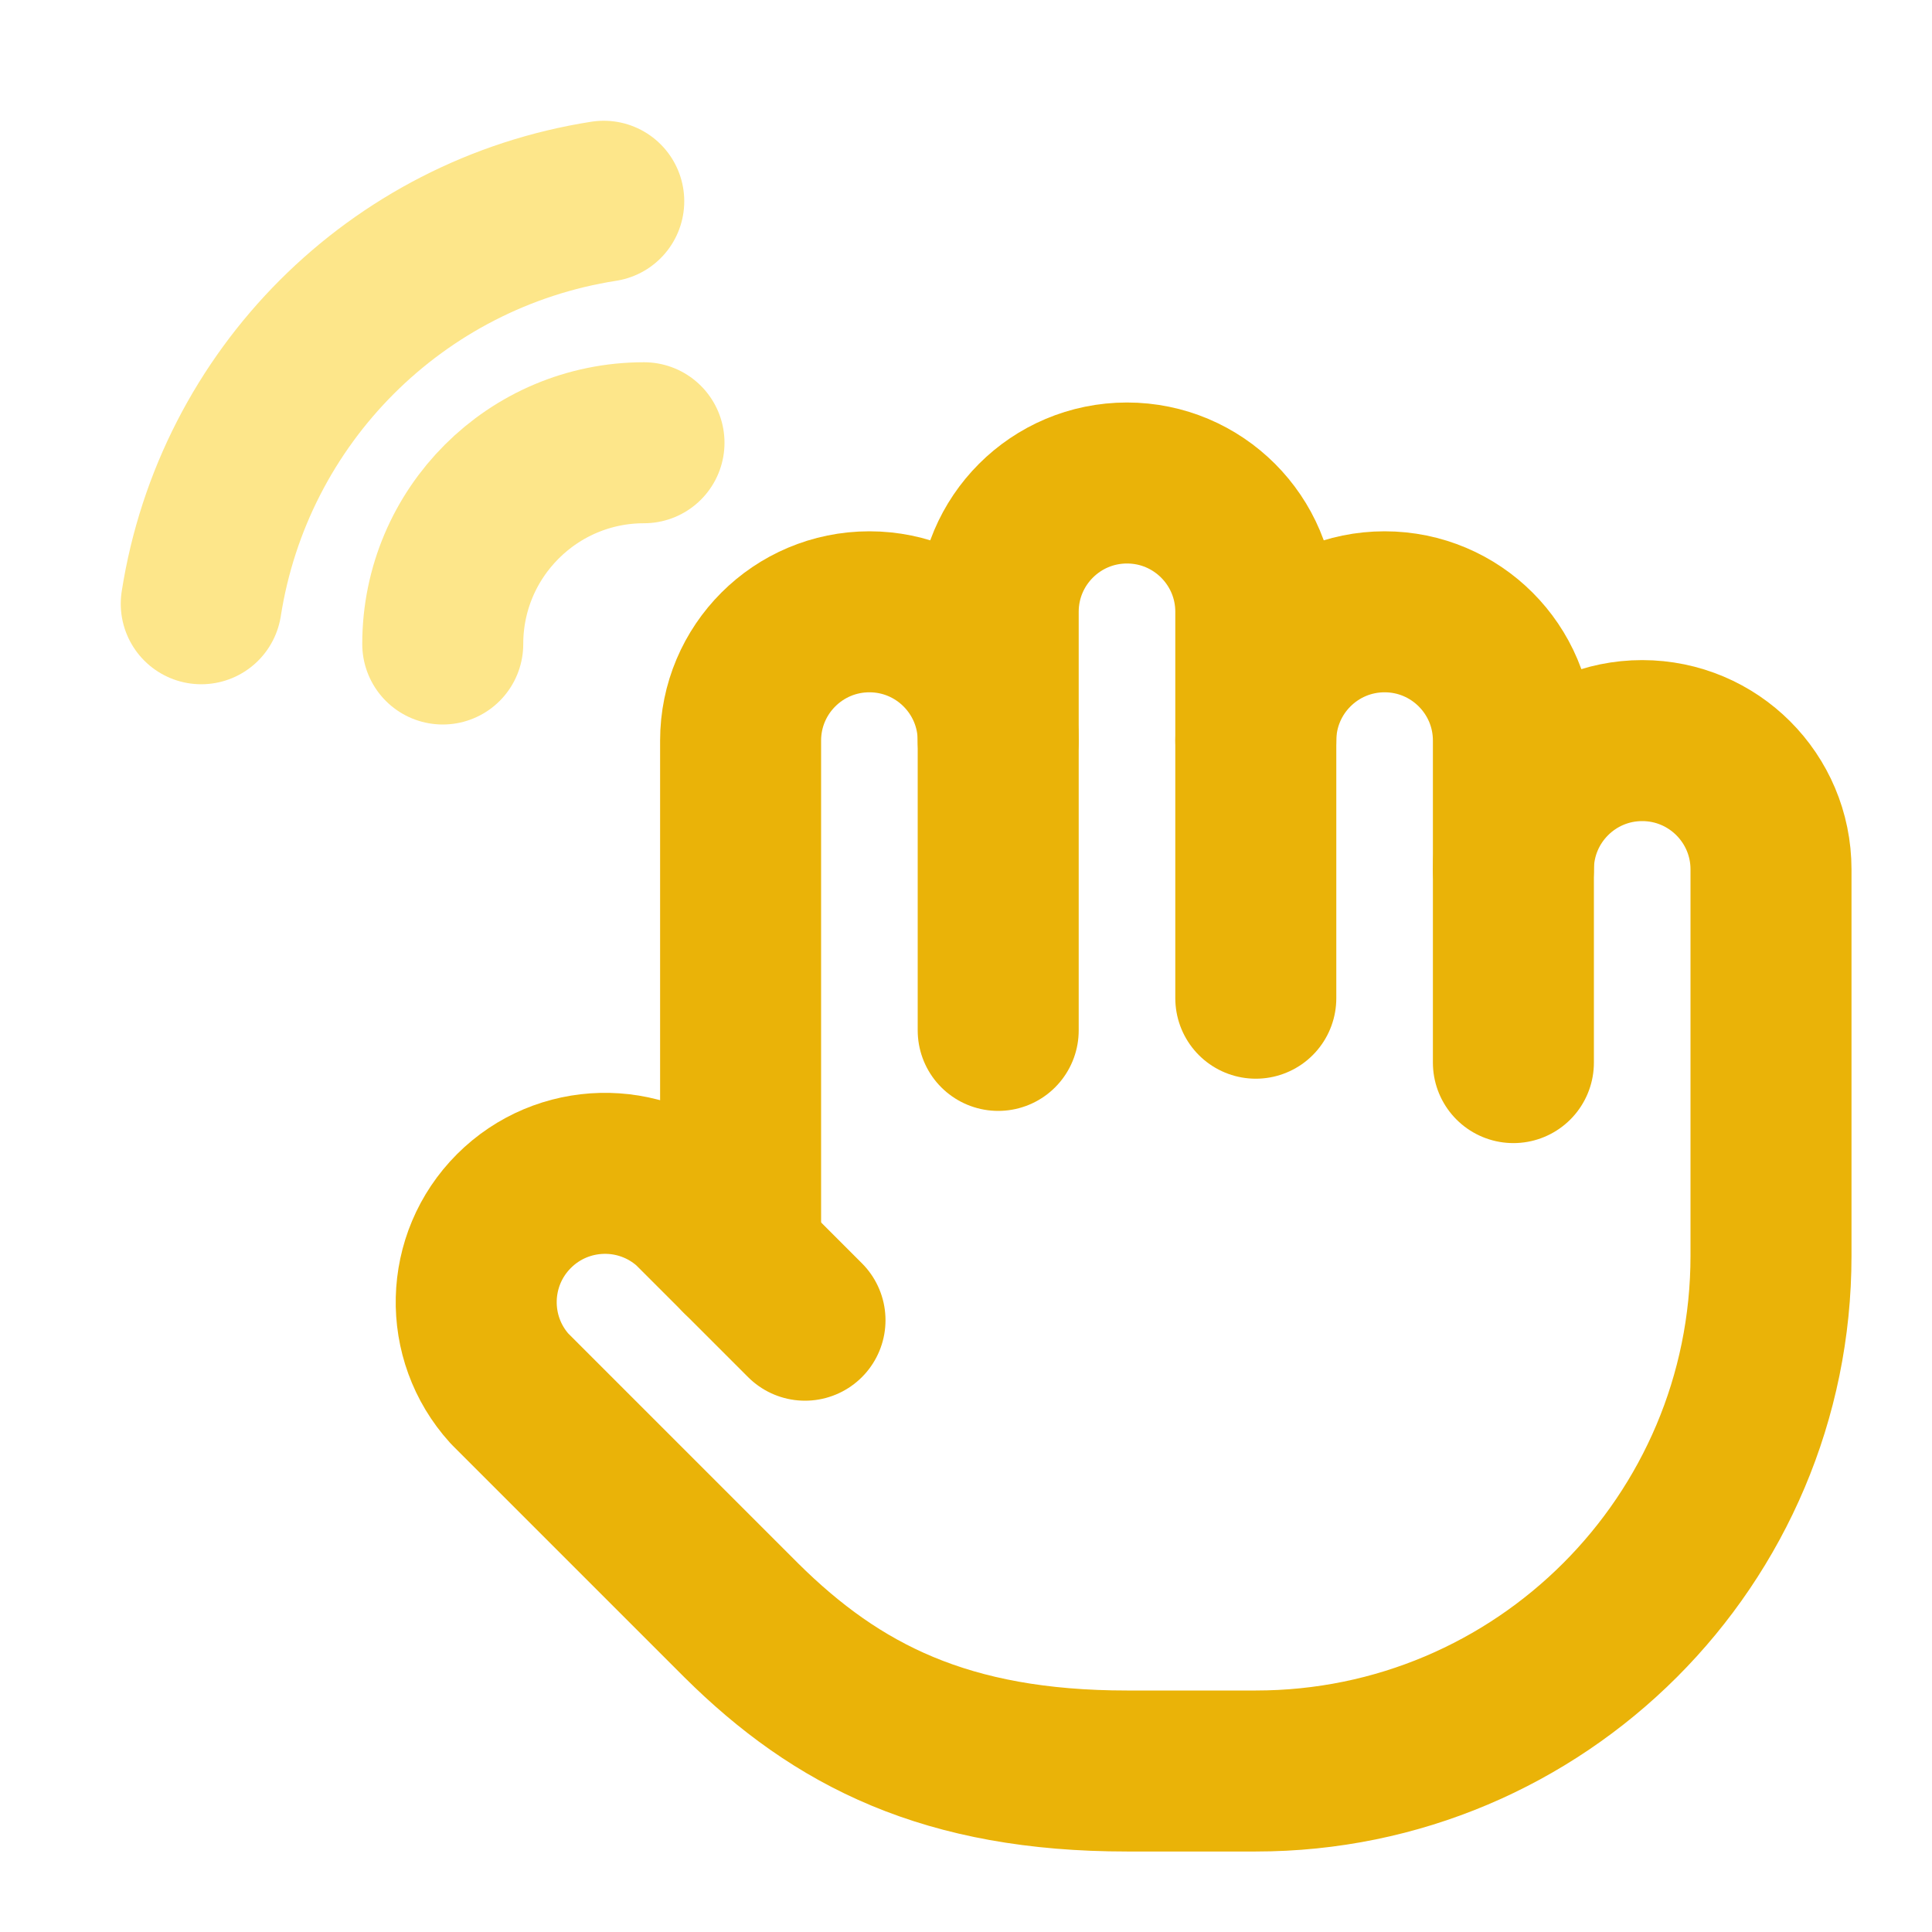
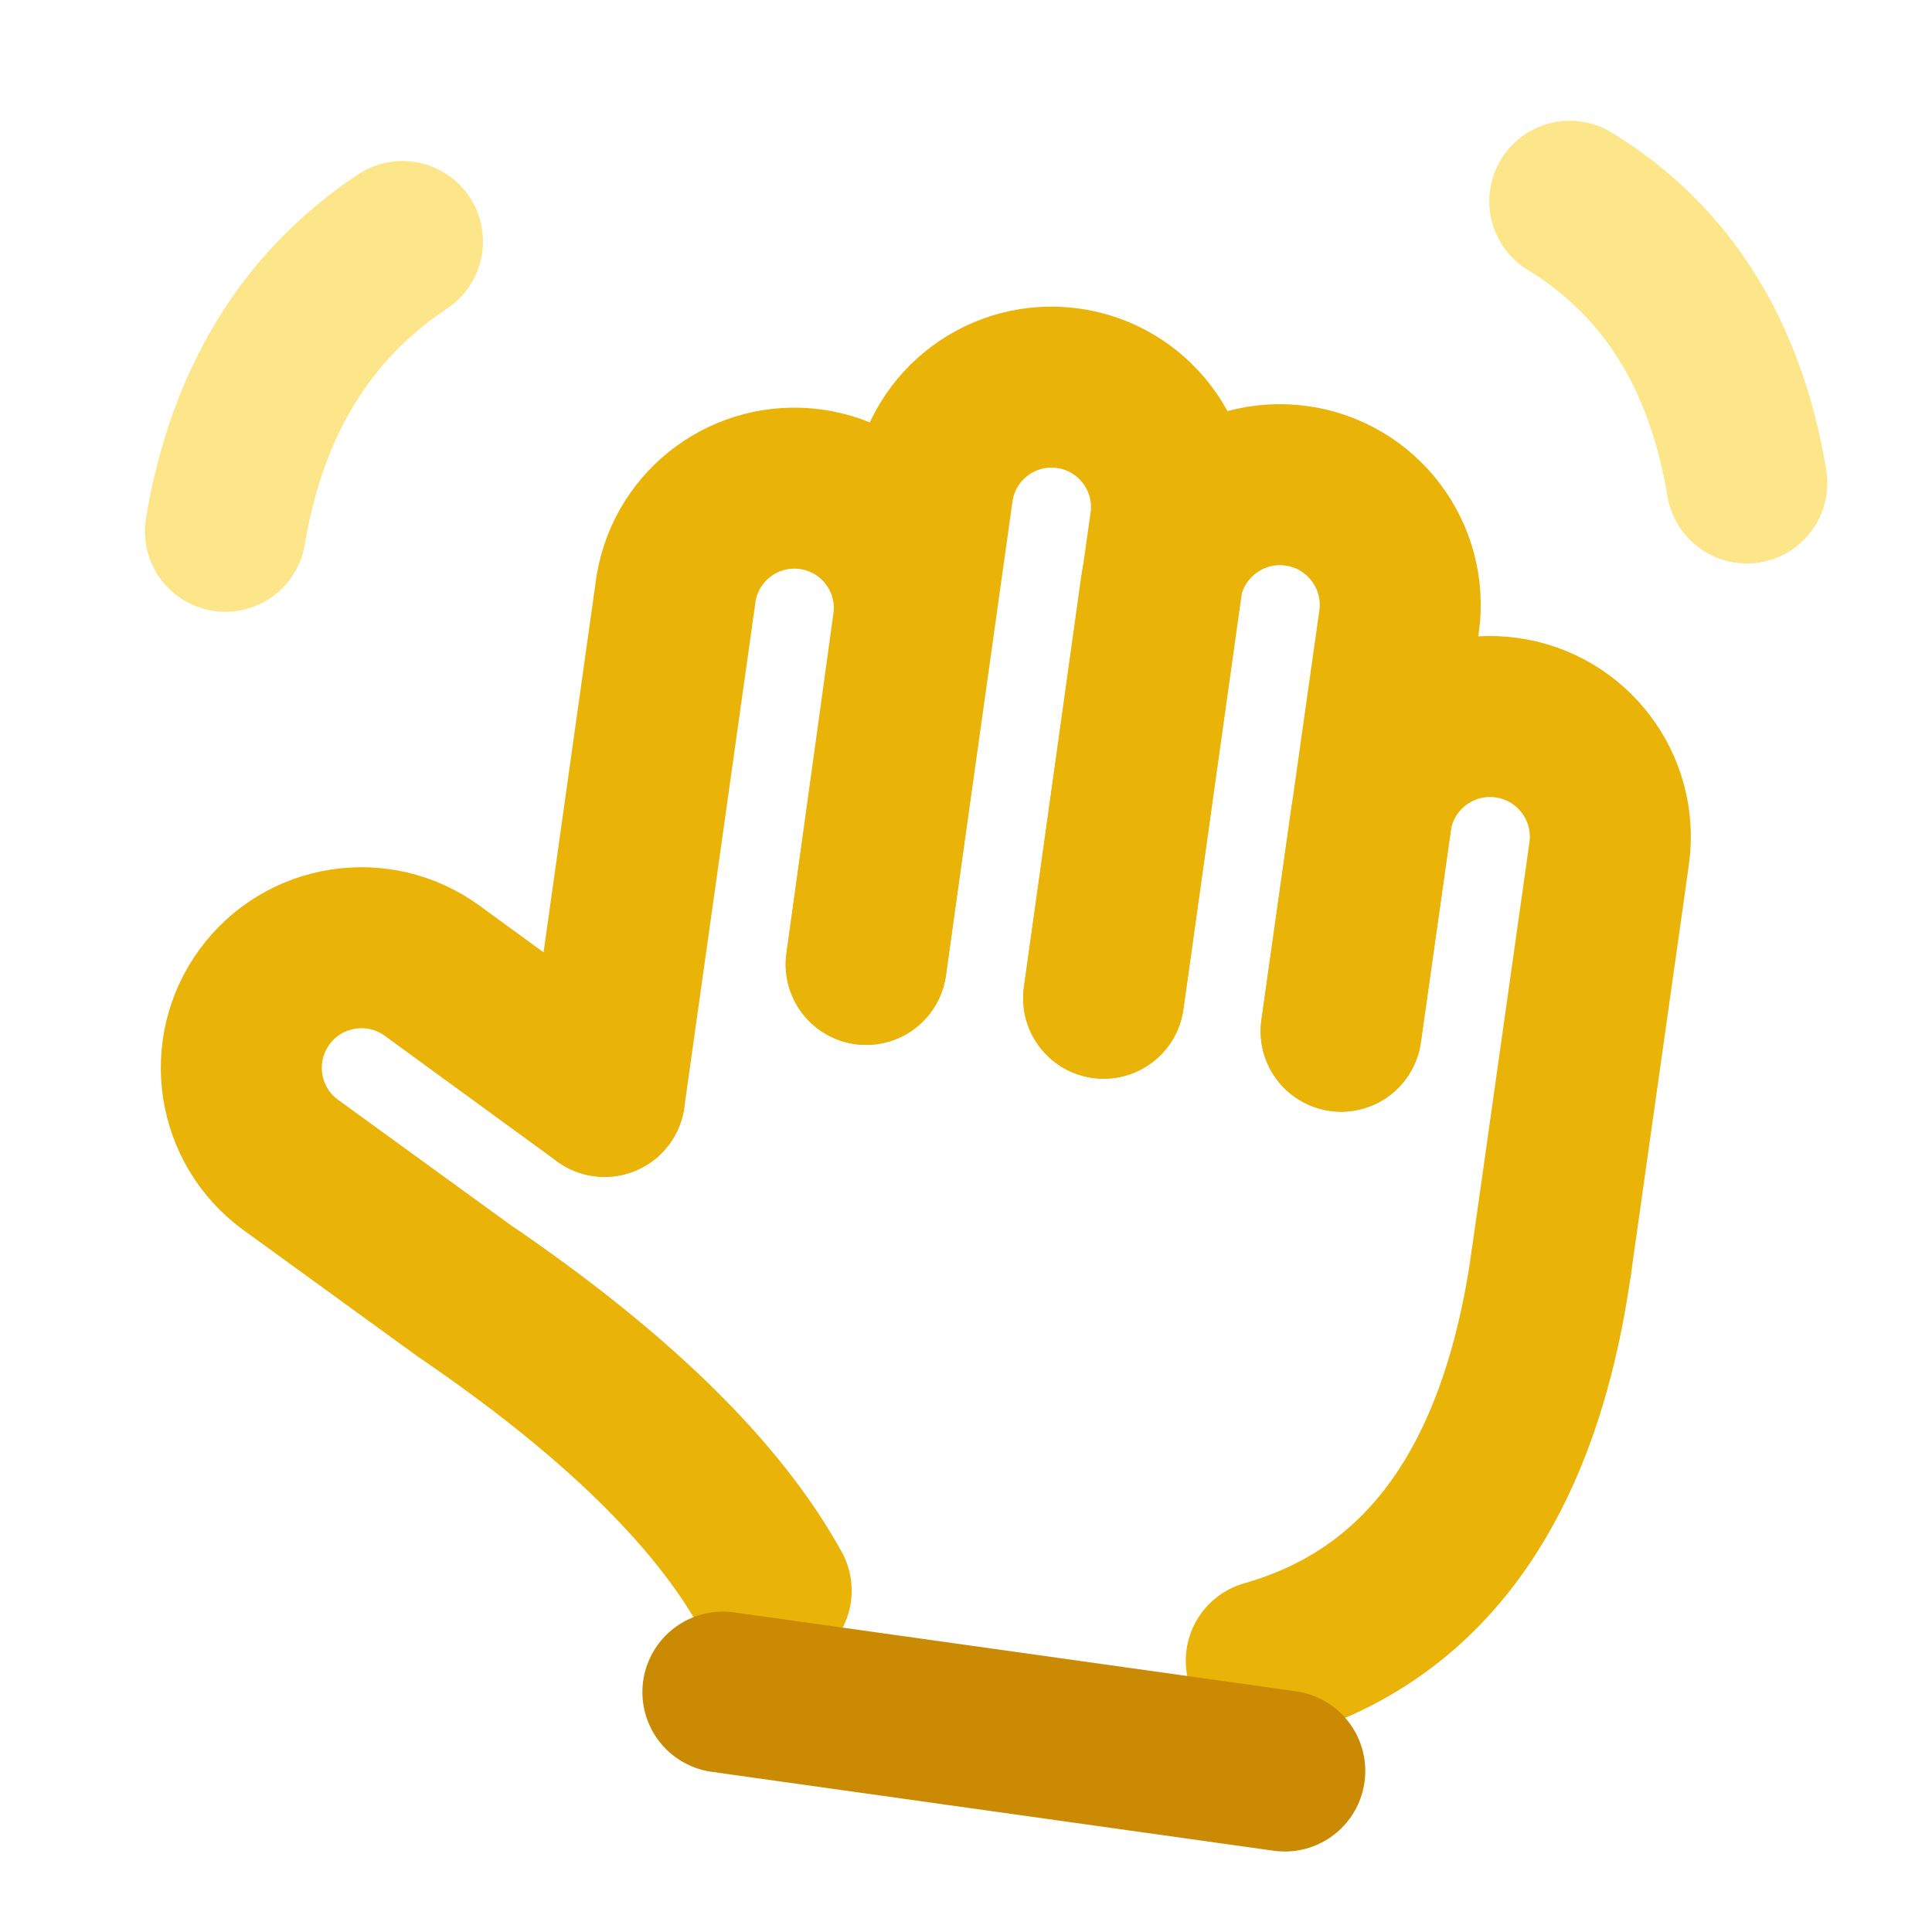
<svg xmlns="http://www.w3.org/2000/svg" viewBox="0 0 24 24" width="24" height="24">
  <style>
    .stroke-main { fill: none; stroke: #eab308; stroke-width: 2; stroke-linecap: round; stroke-linejoin: round; }
    .stroke-light { fill: none; stroke: #fde68a; stroke-width: 2; stroke-linecap: round; stroke-linejoin: round; }
+     .stroke-dark { fill: none; stroke: #ca8a04; stroke-width: 2; stroke-linecap: round; stroke-linejoin: round; }
  </style>
-   <path class="stroke-main" d="M18.8 13.2V9.2a1.6 1.6 0 0 0 -1.6 -1.6a1.6 1.6 0 0 0 -1.6 1.6" />
-   <path class="stroke-main" d="M15.6 12.4V7.6a1.6 1.6 0 0 0 -1.6 -1.6a1.6 1.6 0 0 0 -1.6 1.6v1.6" />
-   <path class="stroke-main" d="M12.4 12.8V9.2a1.6 1.6 0 0 0 -1.6 -1.6a1.6 1.6 0 0 0 -1.6 1.6v6.4" />
-   <path class="stroke-main" d="M18.8 10.8a1.6 1.6 0 1 1 3.2 0v4.8a6.4 6.4 0 0 1 -6.4 6.4h-1.6c-2.24 0 -3.6 -0.69 -4.79 -1.87l-2.88 -2.88a1.6 1.6 0 0 1 2.26 -2.26L10 16.4" />
-   <path class="stroke-light" d="M2.5 7.5a6 6 0 0 1 5-5" />
-   <path class="stroke-light" d="M5.5 8a2.5 2.5 0 0 1 2.5-2.5" />
+   <path class="stroke-main" d="M7.51 13.62L8.4 7.3A1.49 1.49 0 0 1 11.35 7.71L10.76 11.98" />
+   <path class="stroke-main" d="M10.76 11.98L11.59 6.07A1.49 1.49 0 0 1 14.54 6.49L13.71 12.4" />
+   <path class="stroke-main" d="M13.71 12.4L14.42 7.31A1.49 1.49 0 0 1 17.38 7.72L16.66 12.81" />
+   <path class="stroke-main" d="M16.66 12.81L17.03 10.19A1.49 1.49 0 0 1 19.99 10.6L19.27 15.69" />
+   <path class="stroke-main" d="M7.51 13.62L5.37 12.06A1.49 1.49 0 0 0 3.61 14.47L5.76 16.03Q8.58 17.95 9.58 19.76" />
+   <path class="stroke-main" d="M19.27 15.69Q18.69 19.79 15.73 20.63" />
+   <path class="stroke-dark" d="M8.98 21.02L15.96 22" />
+   <path class="stroke-light" d="M5 3Q3.2 4.2 2.8 6.6" />
+   <path class="stroke-light" d="M19.5 2.5Q21.3 3.6 21.7 6" />
</svg>
